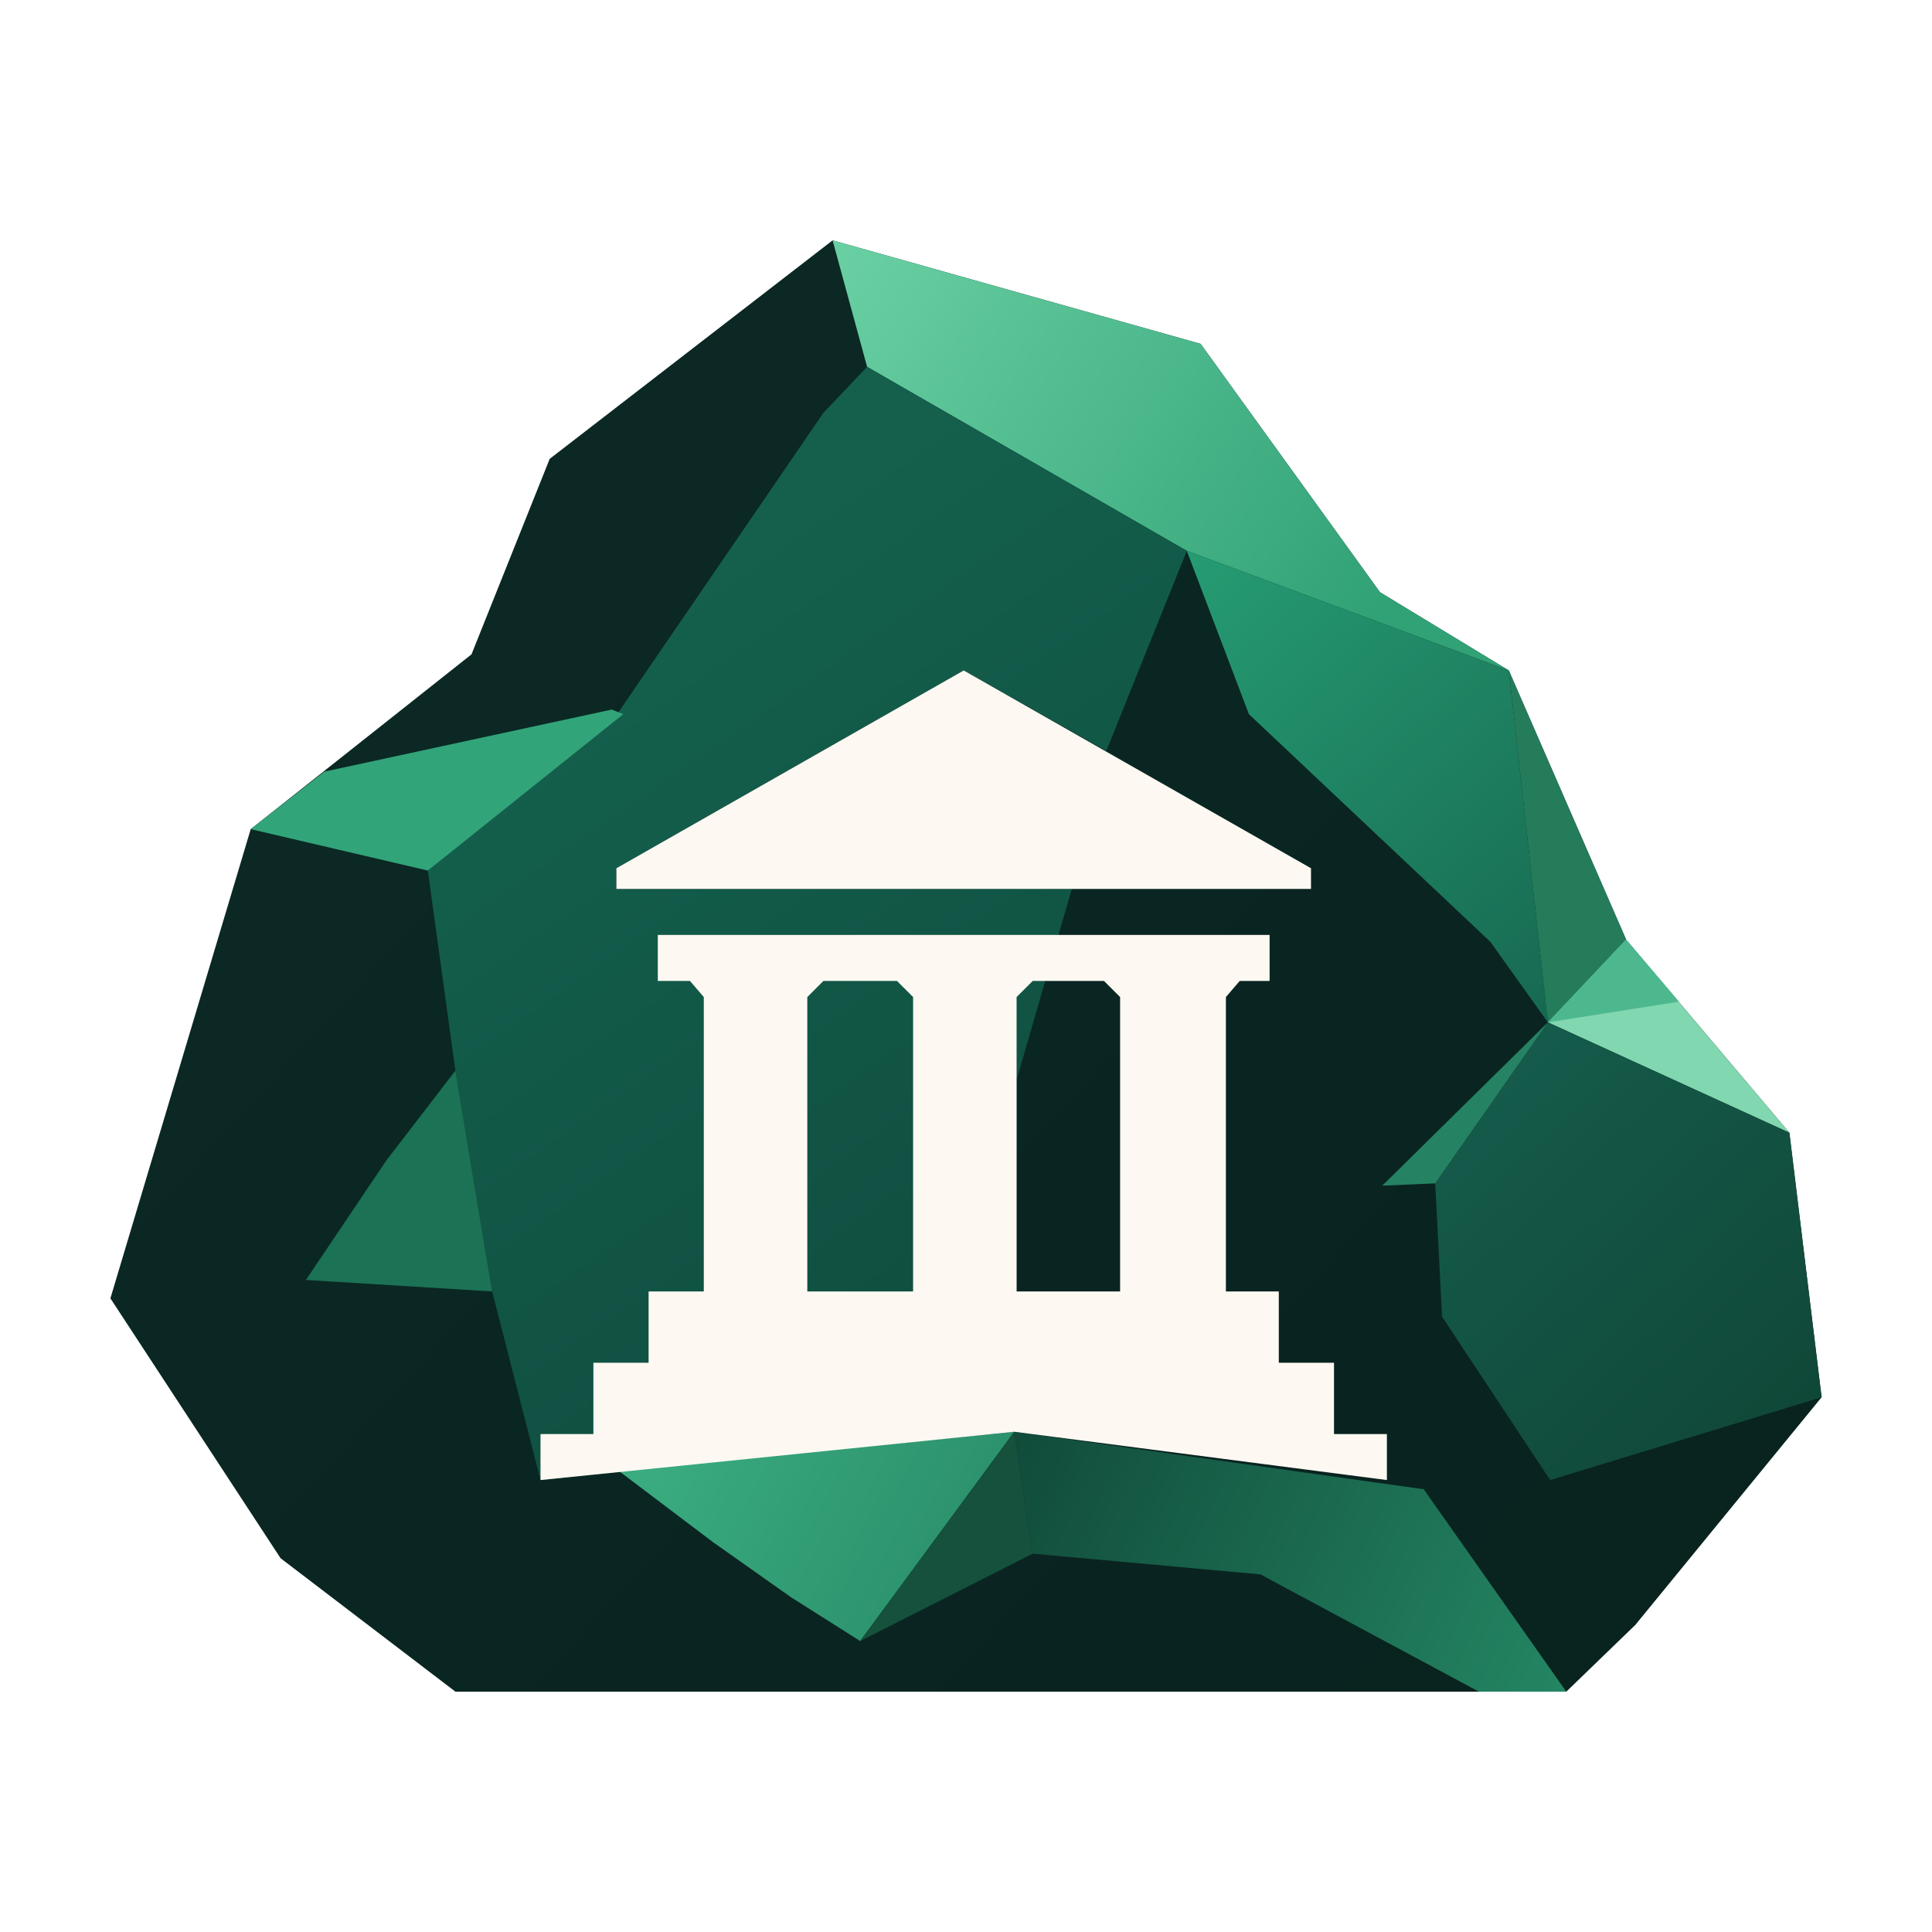
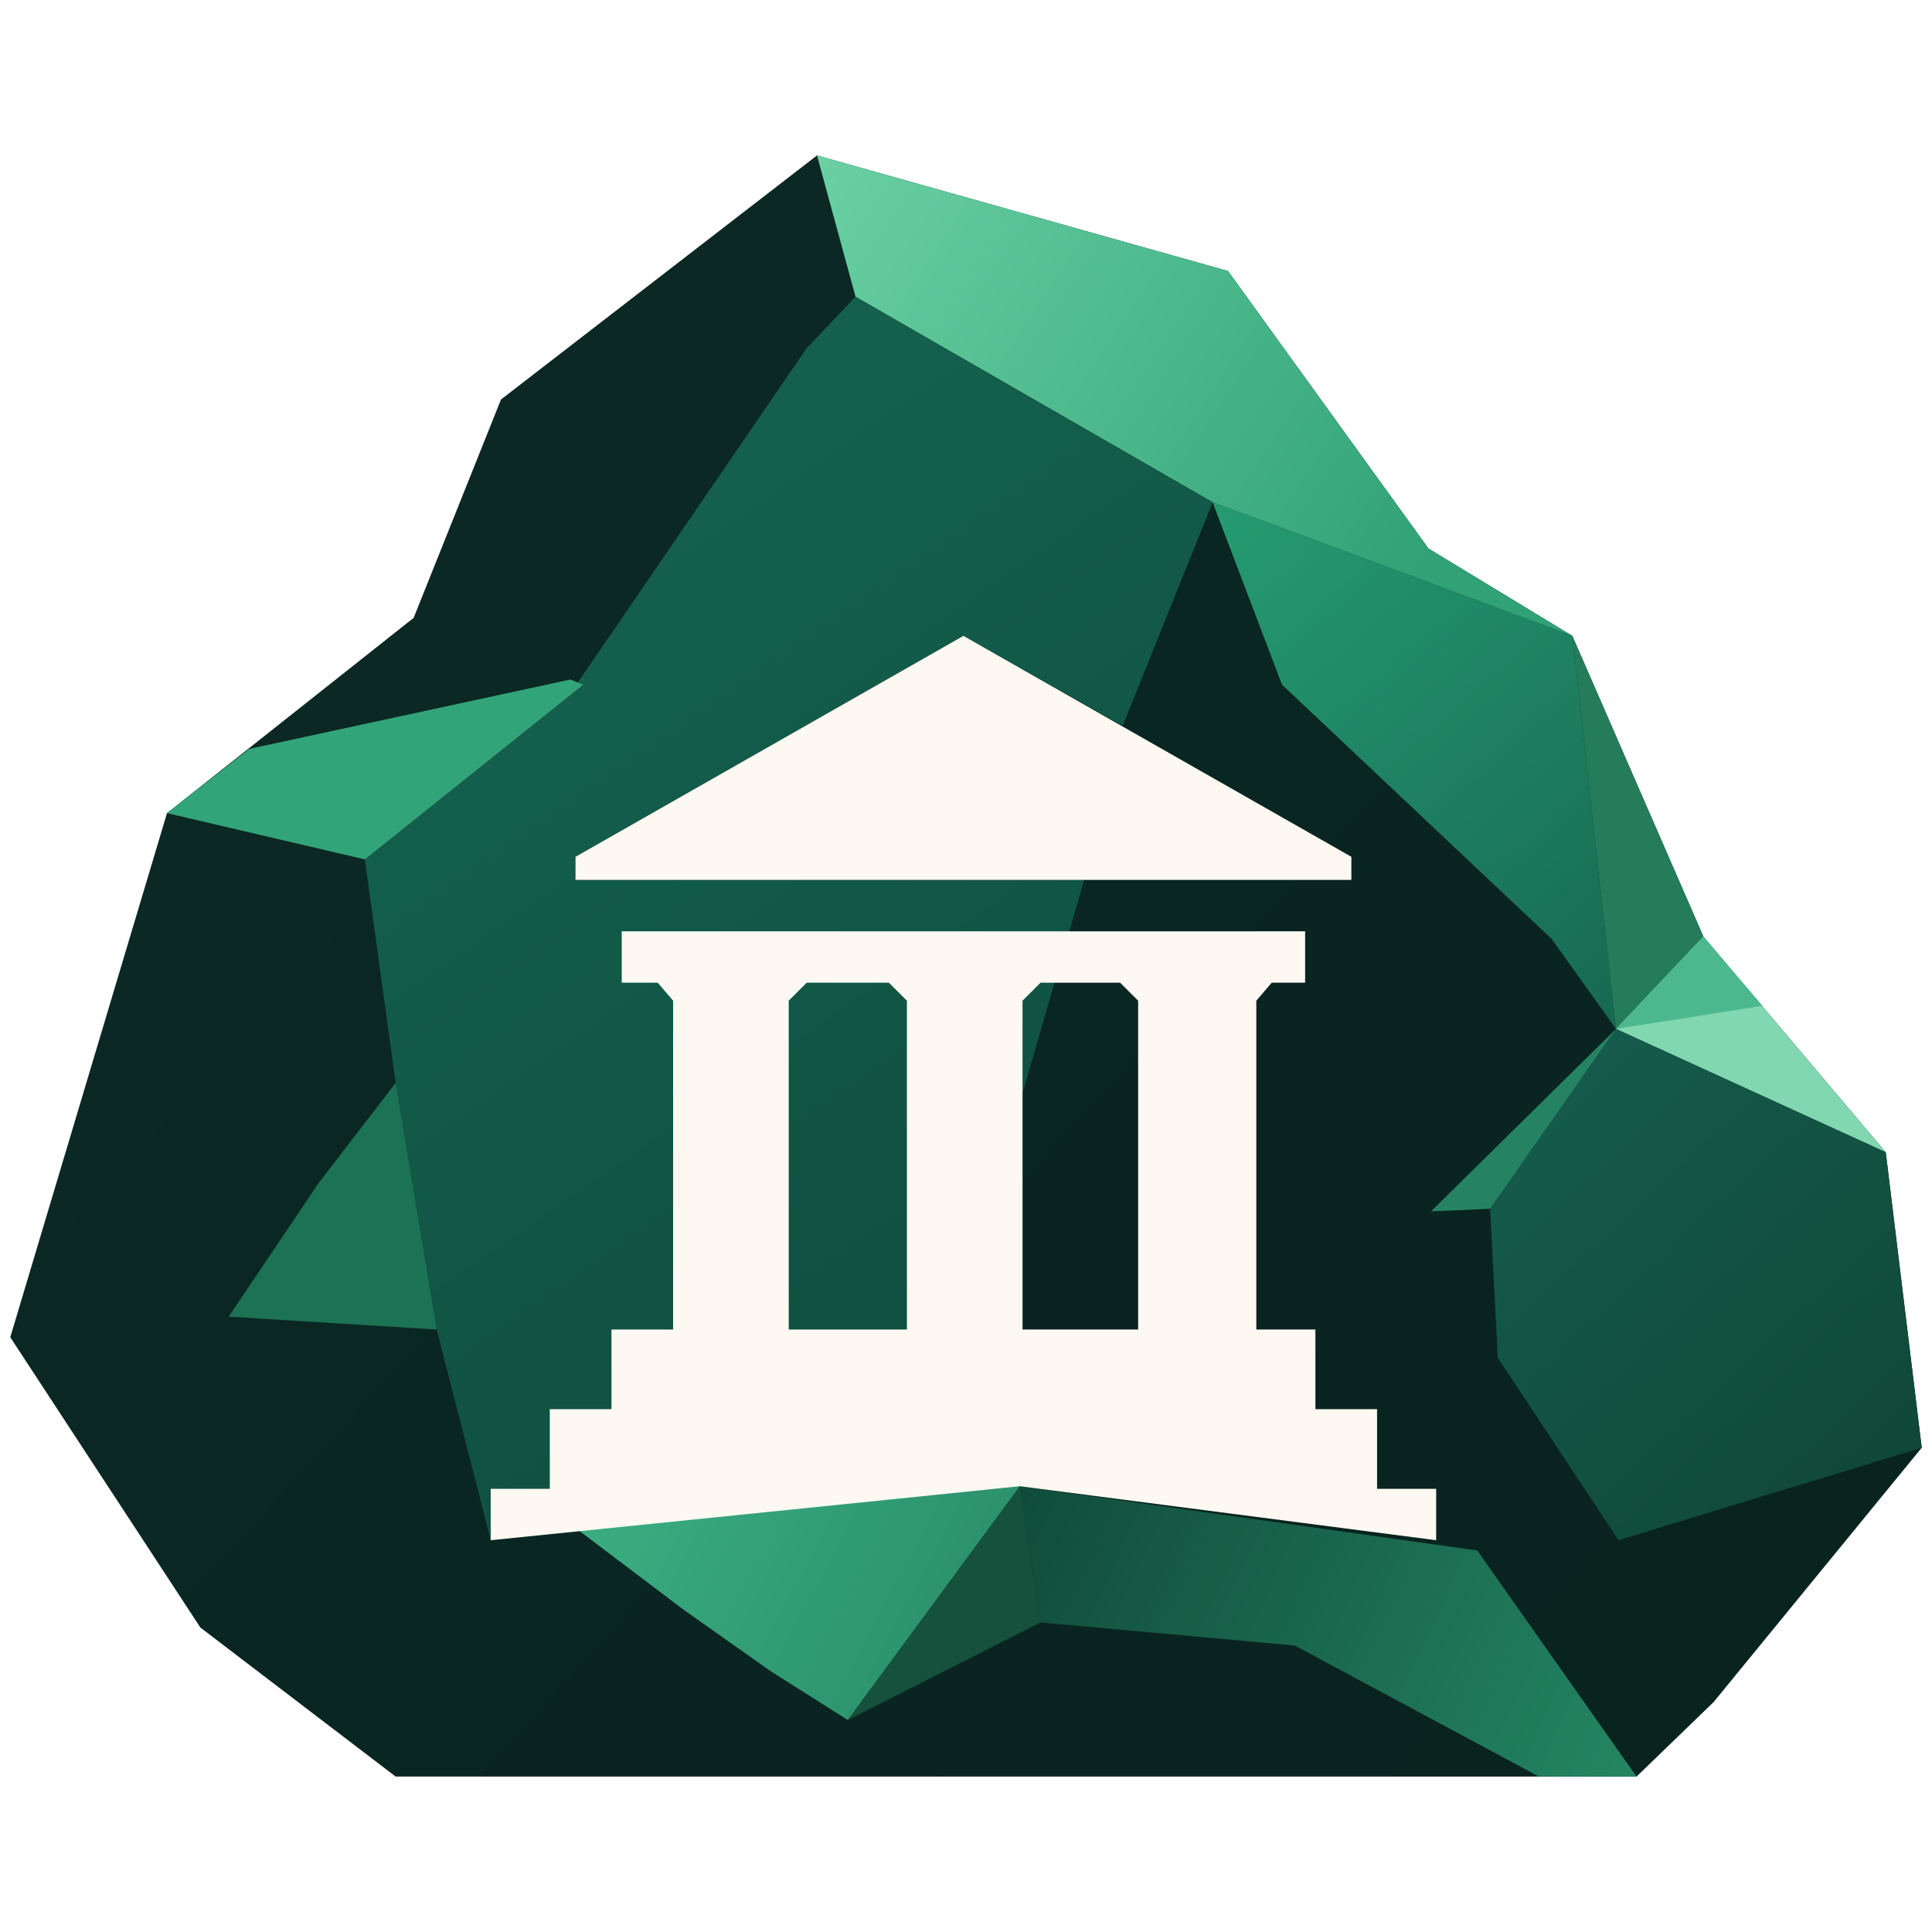
- <svg xmlns="http://www.w3.org/2000/svg" width="840" height="840" viewBox="208 122.5 840 840" role="img" aria-labelledby="title desc">
+ <svg xmlns="http://www.w3.org/2000/svg" width="752" height="752" viewBox="252 166.5 752 752" role="img" aria-labelledby="title desc">
  <defs>
    <linearGradient id="navy" x1="300" y1="330" x2="880" y2="860" gradientUnits="userSpaceOnUse">
      <stop stop-color="#0b2925" />
      <stop offset="1" stop-color="#09231f" />
    </linearGradient>
    <linearGradient id="face" x1="470" y1="400" x2="720" y2="760" gradientUnits="userSpaceOnUse">
      <stop stop-color="#14604d" />
      <stop offset="1" stop-color="#0e493c" />
    </linearGradient>
    <linearGradient id="top" x1="560" y1="235" x2="802" y2="395" gradientUnits="userSpaceOnUse">
      <stop stop-color="#6bd1a4" />
      <stop offset="1" stop-color="#31a276" />
    </linearGradient>
    <linearGradient id="blue" x1="720" y1="365" x2="900" y2="570" gradientUnits="userSpaceOnUse">
      <stop stop-color="#269c73" />
      <stop offset="1" stop-color="#16664f" />
    </linearGradient>
    <linearGradient id="right" x1="850" y1="580" x2="1000" y2="740" gradientUnits="userSpaceOnUse">
      <stop stop-color="#155c4c" />
      <stop offset="1" stop-color="#104737" />
    </linearGradient>
    <linearGradient id="lower" x1="482" y1="745" x2="650" y2="835" gradientUnits="userSpaceOnUse">
      <stop stop-color="#3cae82" />
      <stop offset="1" stop-color="#278a67" />
    </linearGradient>
    <linearGradient id="bottom" x1="650" y1="750" x2="889" y2="860" gradientUnits="userSpaceOnUse">
      <stop stop-color="#114c3b" />
      <stop offset="1" stop-color="#248663" />
    </linearGradient>
  </defs>
  <g id="rock">
    <path fill="url(#navy)" d="M570 227 730 272 808 380 864 414 915 531 986 615 1000 730 919 829 889 858H406L330 800 256 687 317 483 413 407 447 322Z" />
    <path fill="url(#top)" d="M570 227 730 272 808 380 864 414 724 362 585 282Z" />
    <path fill="url(#face)" d="M585 282 724 362 689 449 627 414 476 500 476 509 674 509 650 592 650 684 649 745 443 766 422 684 406 588 394 501 477 432 566 302Z" />
    <path fill="url(#blue)" d="M724 362 864 414 881 567 856 532 751 433Z" />
    <path fill="#247c5b" d="M864 414 915 531 881 567Z" />
    <path fill="#81d7af" d="M915 531 986 615 881 567Z" />
    <path fill="#4db88e" d="M915 531 938 558 881 567Z" />
    <path fill="url(#right)" d="M881 567 986 615 1000 730 882 766 835 695 832 637Z" />
    <path fill="#258363" d="M881 567 832 637 809 638Z" />
    <path fill="#32a479" d="M317 483 349 458 474 431 479 433 394 501Z" />
    <path fill="#1c7254" d="M406 588 422 684 341 679 376 627Z" />
    <path fill="url(#lower)" d="M477 762 649 745 582 836 552 817 518 793Z" />
    <path fill="#15513c" d="M649 745 657 798 582 836Z" />
    <path fill="url(#bottom)" d="M649 745 827 770 889 858 851 858 756 807 657 798Z" />
  </g>
  <g id="government-building" fill="#fdf9f2">
    <path d="M476 500 627 414 778 500V509H476Z" />
    <path d="M494 529H760V549H747L741 556V684H764V715H788V746H811V766L649 745 443 766V746H466V715H490V684H514V556L508 549H494ZM566 549 559 556V684H605V556L598 549ZM657 549 650 556V684H695V556L688 549Z" fill-rule="evenodd" />
  </g>
</svg>
